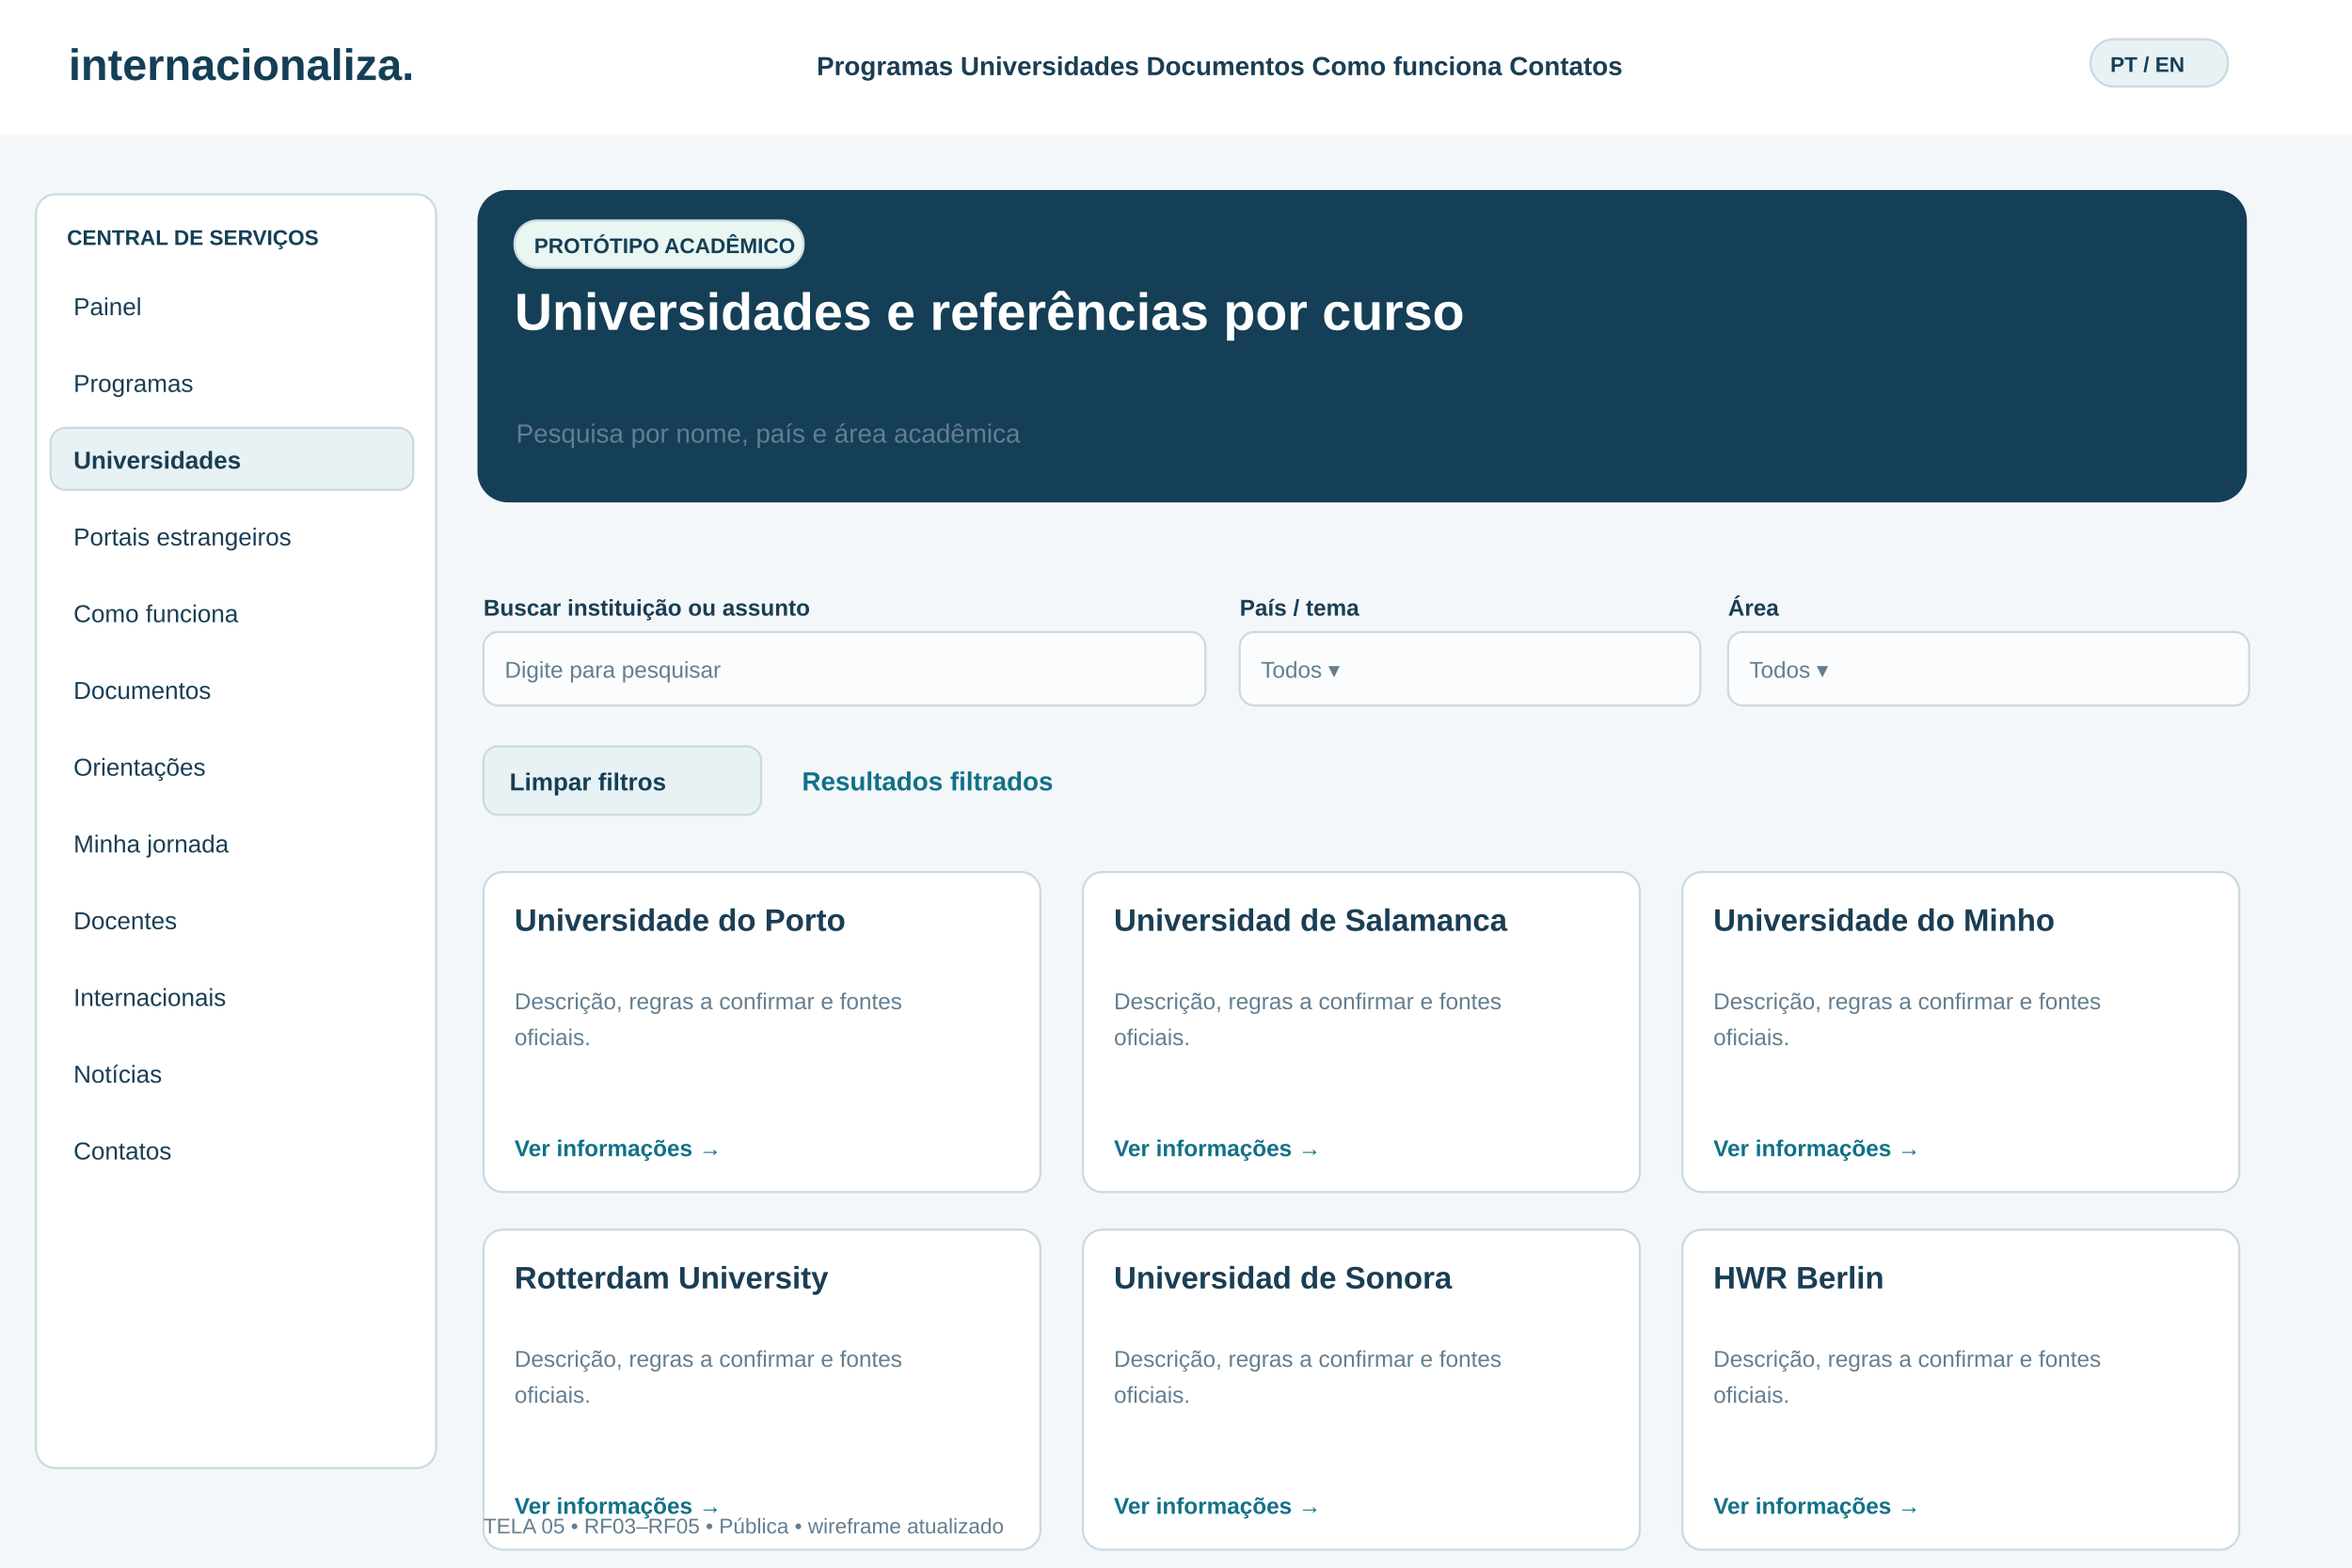
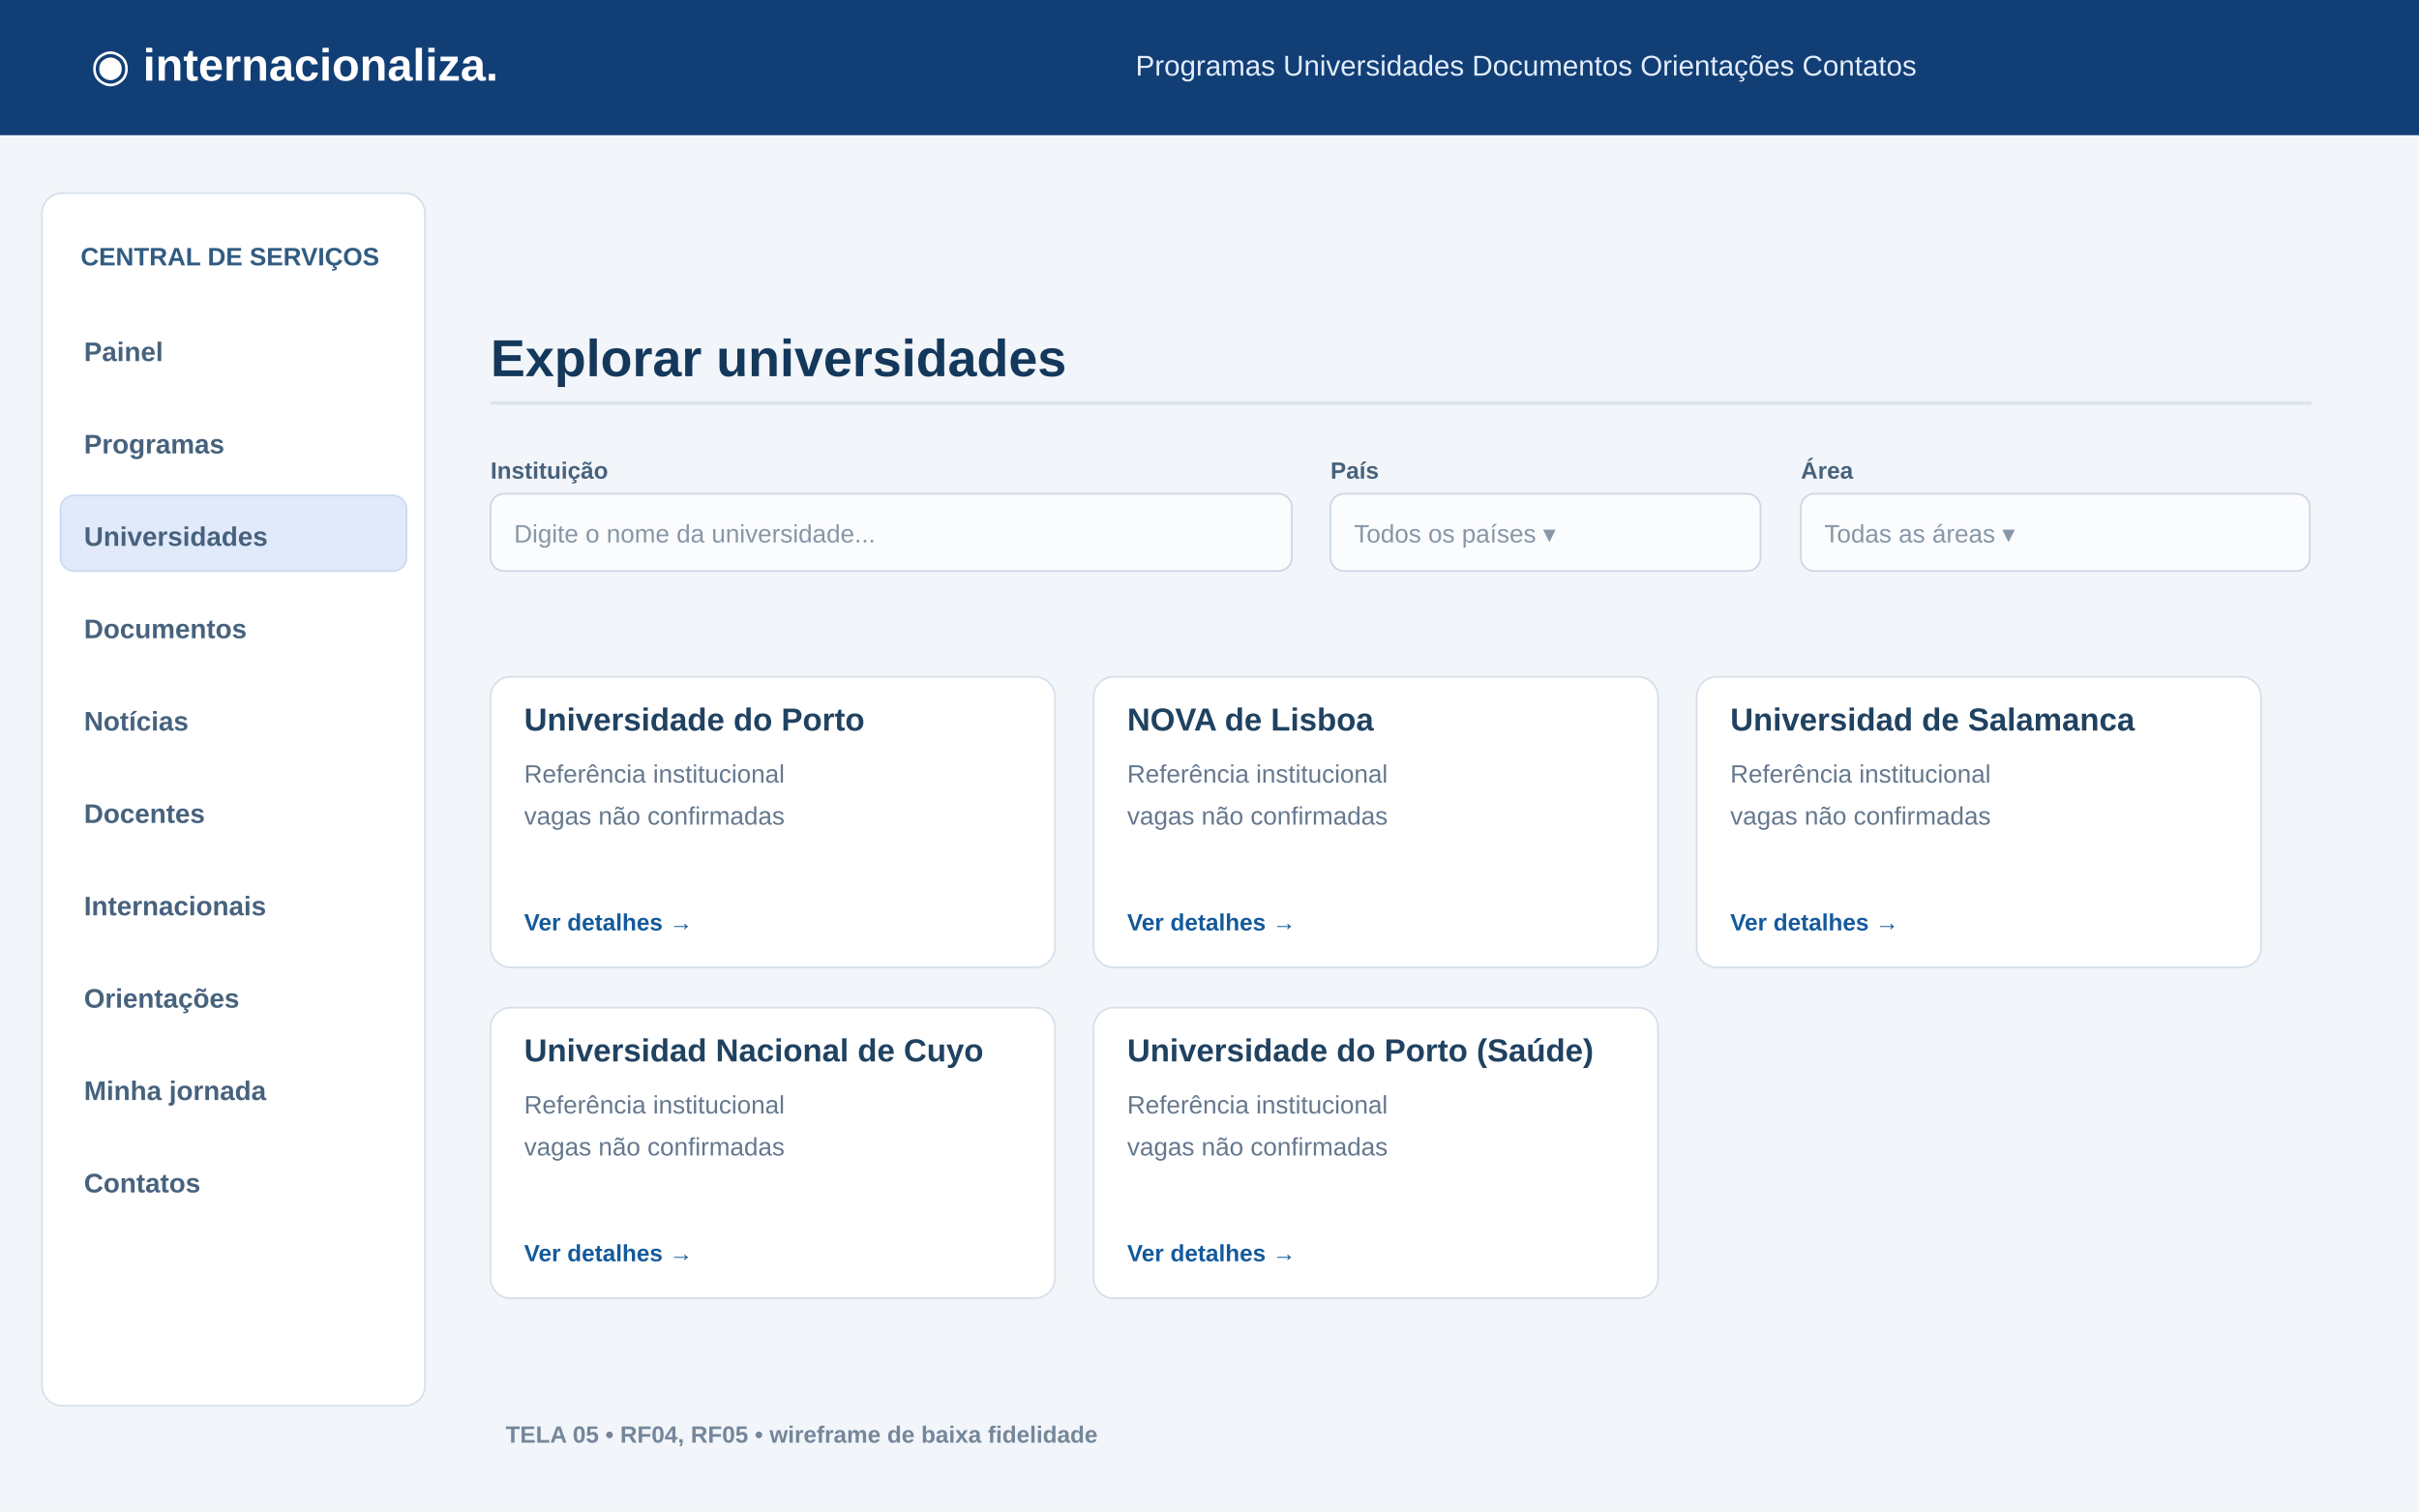
- <svg xmlns="http://www.w3.org/2000/svg" viewBox="0 0 1440 960" role="img" aria-labelledby="title desc">
-   <rect x="0" y="0" width="1440" height="960" rx="0" fill="#F4F7F9" stroke="#F4F7F9" stroke-width="1.3" />
-   <rect x="0" y="0" width="1440" height="82" rx="0" fill="#FFFFFF" stroke="#FFFFFF" stroke-width="1.3" />
-   <text x="42" y="49" fill="#143F56" font-size="27" font-weight="700" font-family="Arial, Helvetica, sans-serif">internacionaliza.</text>
-   <text x="500" y="46" fill="#1A3E54" font-size="16" font-weight="700" font-family="Arial, Helvetica, sans-serif">Programas    Universidades    Documentos    Como funciona    Contatos</text>
-   <rect x="1280" y="24" width="84" height="29" rx="14" fill="#E8F2F4" stroke="#CBD9E1" stroke-width="1.3" />
-   <text x="1292" y="44" fill="#143F56" font-size="13" font-weight="700" font-family="Arial, Helvetica, sans-serif">PT / EN</text>
-   <rect x="22" y="119" width="245" height="780" rx="12" fill="#FFFFFF" stroke="#CBD9E1" stroke-width="1.3" />
-   <text x="41" y="150" fill="#143F56" font-size="13" font-weight="700" font-family="Arial, Helvetica, sans-serif">CENTRAL DE SERVIÇOS</text>
-   <text x="45" y="193" fill="#1A3E54" font-size="15" font-weight="400" font-family="Arial, Helvetica, sans-serif">Painel</text>
-   <text x="45" y="240" fill="#1A3E54" font-size="15" font-weight="400" font-family="Arial, Helvetica, sans-serif">Programas</text>
-   <rect x="31" y="262" width="222" height="38" rx="9" fill="#E8F2F4" stroke="#CBD9E1" stroke-width="1.3" />
-   <text x="45" y="287" fill="#1A3E54" font-size="15" font-weight="700" font-family="Arial, Helvetica, sans-serif">Universidades</text>
-   <text x="45" y="334" fill="#1A3E54" font-size="15" font-weight="400" font-family="Arial, Helvetica, sans-serif">Portais estrangeiros</text>
-   <text x="45" y="381" fill="#1A3E54" font-size="15" font-weight="400" font-family="Arial, Helvetica, sans-serif">Como funciona</text>
-   <text x="45" y="428" fill="#1A3E54" font-size="15" font-weight="400" font-family="Arial, Helvetica, sans-serif">Documentos</text>
-   <text x="45" y="475" fill="#1A3E54" font-size="15" font-weight="400" font-family="Arial, Helvetica, sans-serif">Orientações</text>
-   <text x="45" y="522" fill="#1A3E54" font-size="15" font-weight="400" font-family="Arial, Helvetica, sans-serif">Minha jornada</text>
-   <text x="45" y="569" fill="#1A3E54" font-size="15" font-weight="400" font-family="Arial, Helvetica, sans-serif">Docentes</text>
-   <text x="45" y="616" fill="#1A3E54" font-size="15" font-weight="400" font-family="Arial, Helvetica, sans-serif">Internacionais</text>
-   <text x="45" y="663" fill="#1A3E54" font-size="15" font-weight="400" font-family="Arial, Helvetica, sans-serif">Notícias</text>
-   <text x="45" y="710" fill="#1A3E54" font-size="15" font-weight="400" font-family="Arial, Helvetica, sans-serif">Contatos</text>
-   <rect x="293" y="117" width="1082" height="190" rx="18" fill="#143F56" stroke="#143F56" stroke-width="1.3" />
-   <rect x="315" y="135" width="177" height="29" rx="14" fill="#EAF6F2" stroke="#CBD9E1" stroke-width="1.3" />
-   <text x="327" y="155" fill="#143F56" font-size="13" font-weight="700" font-family="Arial, Helvetica, sans-serif">PROTÓTIPO ACADÊMICO</text>
-   <text x="315" y="202" fill="#FFFFFF" font-size="32" font-weight="700" font-family="Arial, Helvetica, sans-serif">Universidades e referências por curso</text>
-   <text x="316" y="271" fill="#647E90" font-size="16" font-weight="400" font-family="Arial, Helvetica, sans-serif">Pesquisa por nome, país e área acadêmica</text>
-   <text x="296" y="377" fill="#1A3E54" font-size="14" font-weight="700" font-family="Arial, Helvetica, sans-serif">Buscar instituição ou assunto</text>
-   <rect x="296" y="387" width="442" height="45" rx="9" fill="#FAFCFD" stroke="#CBD9E1" stroke-width="1.3" />
-   <text x="309" y="415" fill="#647E90" font-size="14" font-weight="400" font-family="Arial, Helvetica, sans-serif">Digite para pesquisar</text>
-   <text x="759" y="377" fill="#1A3E54" font-size="14" font-weight="700" font-family="Arial, Helvetica, sans-serif">País / tema</text>
-   <rect x="759" y="387" width="282" height="45" rx="9" fill="#FAFCFD" stroke="#CBD9E1" stroke-width="1.3" />
-   <text x="772" y="415" fill="#647E90" font-size="14" font-weight="400" font-family="Arial, Helvetica, sans-serif">Todos ▾</text>
-   <text x="1058" y="377" fill="#1A3E54" font-size="14" font-weight="700" font-family="Arial, Helvetica, sans-serif">Área</text>
-   <rect x="1058" y="387" width="319" height="45" rx="9" fill="#FAFCFD" stroke="#CBD9E1" stroke-width="1.3" />
-   <text x="1071" y="415" fill="#647E90" font-size="14" font-weight="400" font-family="Arial, Helvetica, sans-serif">Todos ▾</text>
-   <rect x="296" y="457" width="170" height="42" rx="9" fill="#E8F2F4" stroke="#CBD9E1" stroke-width="1.3" />
-   <text x="312" y="484" fill="#143F56" font-size="15" font-weight="700" font-family="Arial, Helvetica, sans-serif">Limpar filtros</text>
-   <text x="491" y="484" fill="#117188" font-size="16" font-weight="700" font-family="Arial, Helvetica, sans-serif">Resultados filtrados</text>
-   <rect x="296" y="534" width="341" height="196" rx="12" fill="#FFFFFF" stroke="#CBD9E1" stroke-width="1.3" />
-   <text x="315" y="570" fill="#1A3E54" font-size="19" font-weight="700" font-family="Arial, Helvetica, sans-serif">Universidade do Porto</text>
-   <text x="315" y="618" fill="#647E90" font-size="14" font-weight="400" font-family="Arial, Helvetica, sans-serif">Descrição, regras a confirmar e fontes</text>
-   <text x="315" y="640" fill="#647E90" font-size="14" font-weight="400" font-family="Arial, Helvetica, sans-serif">oficiais.</text>
-   <text x="315" y="708" fill="#117188" font-size="14" font-weight="700" font-family="Arial, Helvetica, sans-serif">Ver informações →</text>
-   <rect x="663" y="534" width="341" height="196" rx="12" fill="#FFFFFF" stroke="#CBD9E1" stroke-width="1.3" />
-   <text x="682" y="570" fill="#1A3E54" font-size="19" font-weight="700" font-family="Arial, Helvetica, sans-serif">Universidad de Salamanca</text>
-   <text x="682" y="618" fill="#647E90" font-size="14" font-weight="400" font-family="Arial, Helvetica, sans-serif">Descrição, regras a confirmar e fontes</text>
-   <text x="682" y="640" fill="#647E90" font-size="14" font-weight="400" font-family="Arial, Helvetica, sans-serif">oficiais.</text>
-   <text x="682" y="708" fill="#117188" font-size="14" font-weight="700" font-family="Arial, Helvetica, sans-serif">Ver informações →</text>
-   <rect x="1030" y="534" width="341" height="196" rx="12" fill="#FFFFFF" stroke="#CBD9E1" stroke-width="1.3" />
-   <text x="1049" y="570" fill="#1A3E54" font-size="19" font-weight="700" font-family="Arial, Helvetica, sans-serif">Universidade do Minho</text>
-   <text x="1049" y="618" fill="#647E90" font-size="14" font-weight="400" font-family="Arial, Helvetica, sans-serif">Descrição, regras a confirmar e fontes</text>
-   <text x="1049" y="640" fill="#647E90" font-size="14" font-weight="400" font-family="Arial, Helvetica, sans-serif">oficiais.</text>
-   <text x="1049" y="708" fill="#117188" font-size="14" font-weight="700" font-family="Arial, Helvetica, sans-serif">Ver informações →</text>
-   <rect x="296" y="753" width="341" height="196" rx="12" fill="#FFFFFF" stroke="#CBD9E1" stroke-width="1.3" />
-   <text x="315" y="789" fill="#1A3E54" font-size="19" font-weight="700" font-family="Arial, Helvetica, sans-serif">Rotterdam University</text>
-   <text x="315" y="837" fill="#647E90" font-size="14" font-weight="400" font-family="Arial, Helvetica, sans-serif">Descrição, regras a confirmar e fontes</text>
-   <text x="315" y="859" fill="#647E90" font-size="14" font-weight="400" font-family="Arial, Helvetica, sans-serif">oficiais.</text>
-   <text x="315" y="927" fill="#117188" font-size="14" font-weight="700" font-family="Arial, Helvetica, sans-serif">Ver informações →</text>
-   <rect x="663" y="753" width="341" height="196" rx="12" fill="#FFFFFF" stroke="#CBD9E1" stroke-width="1.3" />
-   <text x="682" y="789" fill="#1A3E54" font-size="19" font-weight="700" font-family="Arial, Helvetica, sans-serif">Universidad de Sonora</text>
-   <text x="682" y="837" fill="#647E90" font-size="14" font-weight="400" font-family="Arial, Helvetica, sans-serif">Descrição, regras a confirmar e fontes</text>
-   <text x="682" y="859" fill="#647E90" font-size="14" font-weight="400" font-family="Arial, Helvetica, sans-serif">oficiais.</text>
-   <text x="682" y="927" fill="#117188" font-size="14" font-weight="700" font-family="Arial, Helvetica, sans-serif">Ver informações →</text>
-   <rect x="1030" y="753" width="341" height="196" rx="12" fill="#FFFFFF" stroke="#CBD9E1" stroke-width="1.3" />
-   <text x="1049" y="789" fill="#1A3E54" font-size="19" font-weight="700" font-family="Arial, Helvetica, sans-serif">HWR Berlin</text>
-   <text x="1049" y="837" fill="#647E90" font-size="14" font-weight="400" font-family="Arial, Helvetica, sans-serif">Descrição, regras a confirmar e fontes</text>
-   <text x="1049" y="859" fill="#647E90" font-size="14" font-weight="400" font-family="Arial, Helvetica, sans-serif">oficiais.</text>
-   <text x="1049" y="927" fill="#117188" font-size="14" font-weight="700" font-family="Arial, Helvetica, sans-serif">Ver informações →</text>
-   <text x="296" y="939" font-family="Arial,Helvetica,sans-serif" font-size="13" fill="#647E90">TELA 05  •  RF03–RF05  •  Pública  •  wireframe atualizado</text>
+ <svg xmlns="http://www.w3.org/2000/svg" viewBox="0 0 1440 900" role="img" aria-labelledby="title desc">
+   <rect width="1440" height="900" fill="#f2f5f9" />
+   <rect x="0" y="0" width="1440" height="80" rx="0" fill="#113e75" stroke="#113e75" stroke-width="1" />
+   <text x="54" y="48" font-family="Arial,Helvetica,sans-serif" font-size="27" font-weight="800" fill="#fff">◉ internacionaliza.</text>
+   <text x="676" y="45" font-family="Arial,Helvetica,sans-serif" font-size="17" font-weight="400" fill="#e3edfb">Programas   Universidades   Documentos   Orientações   Contatos</text>
+   <rect x="25" y="115" width="228" height="722" rx="12" fill="#fff" stroke="#d5dfe9" stroke-width="1" />
+   <text x="48" y="158" font-family="Arial,Helvetica,sans-serif" font-size="15" font-weight="800" fill="#315b82">CENTRAL DE SERVIÇOS</text>
+   <text x="50" y="215" font-family="Arial,Helvetica,sans-serif" font-size="16" font-weight="600" fill="#47627d">Painel</text>
+   <text x="50" y="270" font-family="Arial,Helvetica,sans-serif" font-size="16" font-weight="600" fill="#47627d">Programas</text>
+   <rect x="36" y="295" width="206" height="45" rx="8" fill="#e1eafa" stroke="#c9daf0" stroke-width="1" />
+   <text x="50" y="325" font-family="Arial,Helvetica,sans-serif" font-size="16" font-weight="600" fill="#47627d">Universidades</text>
+   <text x="50" y="380" font-family="Arial,Helvetica,sans-serif" font-size="16" font-weight="600" fill="#47627d">Documentos</text>
+   <text x="50" y="435" font-family="Arial,Helvetica,sans-serif" font-size="16" font-weight="600" fill="#47627d">Notícias</text>
+   <text x="50" y="490" font-family="Arial,Helvetica,sans-serif" font-size="16" font-weight="600" fill="#47627d">Docentes</text>
+   <text x="50" y="545" font-family="Arial,Helvetica,sans-serif" font-size="16" font-weight="600" fill="#47627d">Internacionais</text>
+   <text x="50" y="600" font-family="Arial,Helvetica,sans-serif" font-size="16" font-weight="600" fill="#47627d">Orientações</text>
+   <text x="50" y="655" font-family="Arial,Helvetica,sans-serif" font-size="16" font-weight="600" fill="#47627d">Minha jornada</text>
+   <text x="50" y="710" font-family="Arial,Helvetica,sans-serif" font-size="16" font-weight="600" fill="#47627d">Contatos</text>
+   <text x="292" y="224" font-family="Arial,Helvetica,sans-serif" font-size="31" font-weight="700" fill="#14385b">Explorar universidades</text>
+   <line x1="292" y1="240" x2="1376" y2="240" stroke="#dce4ee" stroke-width="2" />
+   <text x="292" y="285" font-family="Arial,Helvetica,sans-serif" font-size="14" font-weight="700" fill="#48627d">Instituição</text>
+   <rect x="292" y="294" width="477" height="46" rx="8" fill="#fbfcfe" stroke="#cbd6e5" stroke-width="1" />
+   <text x="306" y="323" font-family="Arial,Helvetica,sans-serif" font-size="15" font-weight="400" fill="#8697a7">Digite o nome da universidade...</text>
+   <text x="792" y="285" font-family="Arial,Helvetica,sans-serif" font-size="14" font-weight="700" fill="#48627d">País</text>
+   <rect x="792" y="294" width="256" height="46" rx="8" fill="#fbfcfe" stroke="#cbd6e5" stroke-width="1" />
+   <text x="806" y="323" font-family="Arial,Helvetica,sans-serif" font-size="15" font-weight="400" fill="#8697a7">Todos os países ▾</text>
+   <text x="1072" y="285" font-family="Arial,Helvetica,sans-serif" font-size="14" font-weight="700" fill="#48627d">Área</text>
+   <rect x="1072" y="294" width="303" height="46" rx="8" fill="#fbfcfe" stroke="#cbd6e5" stroke-width="1" />
+   <text x="1086" y="323" font-family="Arial,Helvetica,sans-serif" font-size="15" font-weight="400" fill="#8697a7">Todas as áreas ▾</text>
+   <rect x="292" y="403" width="336" height="173" rx="12" fill="#fff" stroke="#d5dfe9" stroke-width="1" />
+   <text x="312" y="435" font-family="Arial,Helvetica,sans-serif" font-size="19" font-weight="700" fill="#204261">Universidade do Porto</text>
+   <text x="312" y="466" font-family="Arial,Helvetica,sans-serif" font-size="15" font-weight="400" fill="#65788e">Referência institucional</text>
+   <text x="312" y="491" font-family="Arial,Helvetica,sans-serif" font-size="15" font-weight="400" fill="#65788e">vagas não confirmadas</text>
+   <text x="312" y="554" font-family="Arial,Helvetica,sans-serif" font-size="14" font-weight="700" fill="#145a9b">Ver detalhes →</text>
+   <rect x="651" y="403" width="336" height="173" rx="12" fill="#fff" stroke="#d5dfe9" stroke-width="1" />
+   <text x="671" y="435" font-family="Arial,Helvetica,sans-serif" font-size="19" font-weight="700" fill="#204261">NOVA de Lisboa</text>
+   <text x="671" y="466" font-family="Arial,Helvetica,sans-serif" font-size="15" font-weight="400" fill="#65788e">Referência institucional</text>
+   <text x="671" y="491" font-family="Arial,Helvetica,sans-serif" font-size="15" font-weight="400" fill="#65788e">vagas não confirmadas</text>
+   <text x="671" y="554" font-family="Arial,Helvetica,sans-serif" font-size="14" font-weight="700" fill="#145a9b">Ver detalhes →</text>
+   <rect x="1010" y="403" width="336" height="173" rx="12" fill="#fff" stroke="#d5dfe9" stroke-width="1" />
+   <text x="1030" y="435" font-family="Arial,Helvetica,sans-serif" font-size="19" font-weight="700" fill="#204261">Universidad de Salamanca</text>
+   <text x="1030" y="466" font-family="Arial,Helvetica,sans-serif" font-size="15" font-weight="400" fill="#65788e">Referência institucional</text>
+   <text x="1030" y="491" font-family="Arial,Helvetica,sans-serif" font-size="15" font-weight="400" fill="#65788e">vagas não confirmadas</text>
+   <text x="1030" y="554" font-family="Arial,Helvetica,sans-serif" font-size="14" font-weight="700" fill="#145a9b">Ver detalhes →</text>
+   <rect x="292" y="600" width="336" height="173" rx="12" fill="#fff" stroke="#d5dfe9" stroke-width="1" />
+   <text x="312" y="632" font-family="Arial,Helvetica,sans-serif" font-size="19" font-weight="700" fill="#204261">Universidad Nacional de Cuyo</text>
+   <text x="312" y="663" font-family="Arial,Helvetica,sans-serif" font-size="15" font-weight="400" fill="#65788e">Referência institucional</text>
+   <text x="312" y="688" font-family="Arial,Helvetica,sans-serif" font-size="15" font-weight="400" fill="#65788e">vagas não confirmadas</text>
+   <text x="312" y="751" font-family="Arial,Helvetica,sans-serif" font-size="14" font-weight="700" fill="#145a9b">Ver detalhes →</text>
+   <rect x="651" y="600" width="336" height="173" rx="12" fill="#fff" stroke="#d5dfe9" stroke-width="1" />
+   <text x="671" y="632" font-family="Arial,Helvetica,sans-serif" font-size="19" font-weight="700" fill="#204261">Universidade do Porto (Saúde)</text>
+   <text x="671" y="663" font-family="Arial,Helvetica,sans-serif" font-size="15" font-weight="400" fill="#65788e">Referência institucional</text>
+   <text x="671" y="688" font-family="Arial,Helvetica,sans-serif" font-size="15" font-weight="400" fill="#65788e">vagas não confirmadas</text>
+   <text x="671" y="751" font-family="Arial,Helvetica,sans-serif" font-size="14" font-weight="700" fill="#145a9b">Ver detalhes →</text>
+   <text x="301" y="859" font-family="Arial,Helvetica,sans-serif" font-size="14" font-weight="600" fill="#74869a">TELA 05  •  RF04, RF05  •  wireframe de baixa fidelidade</text>
</svg>
